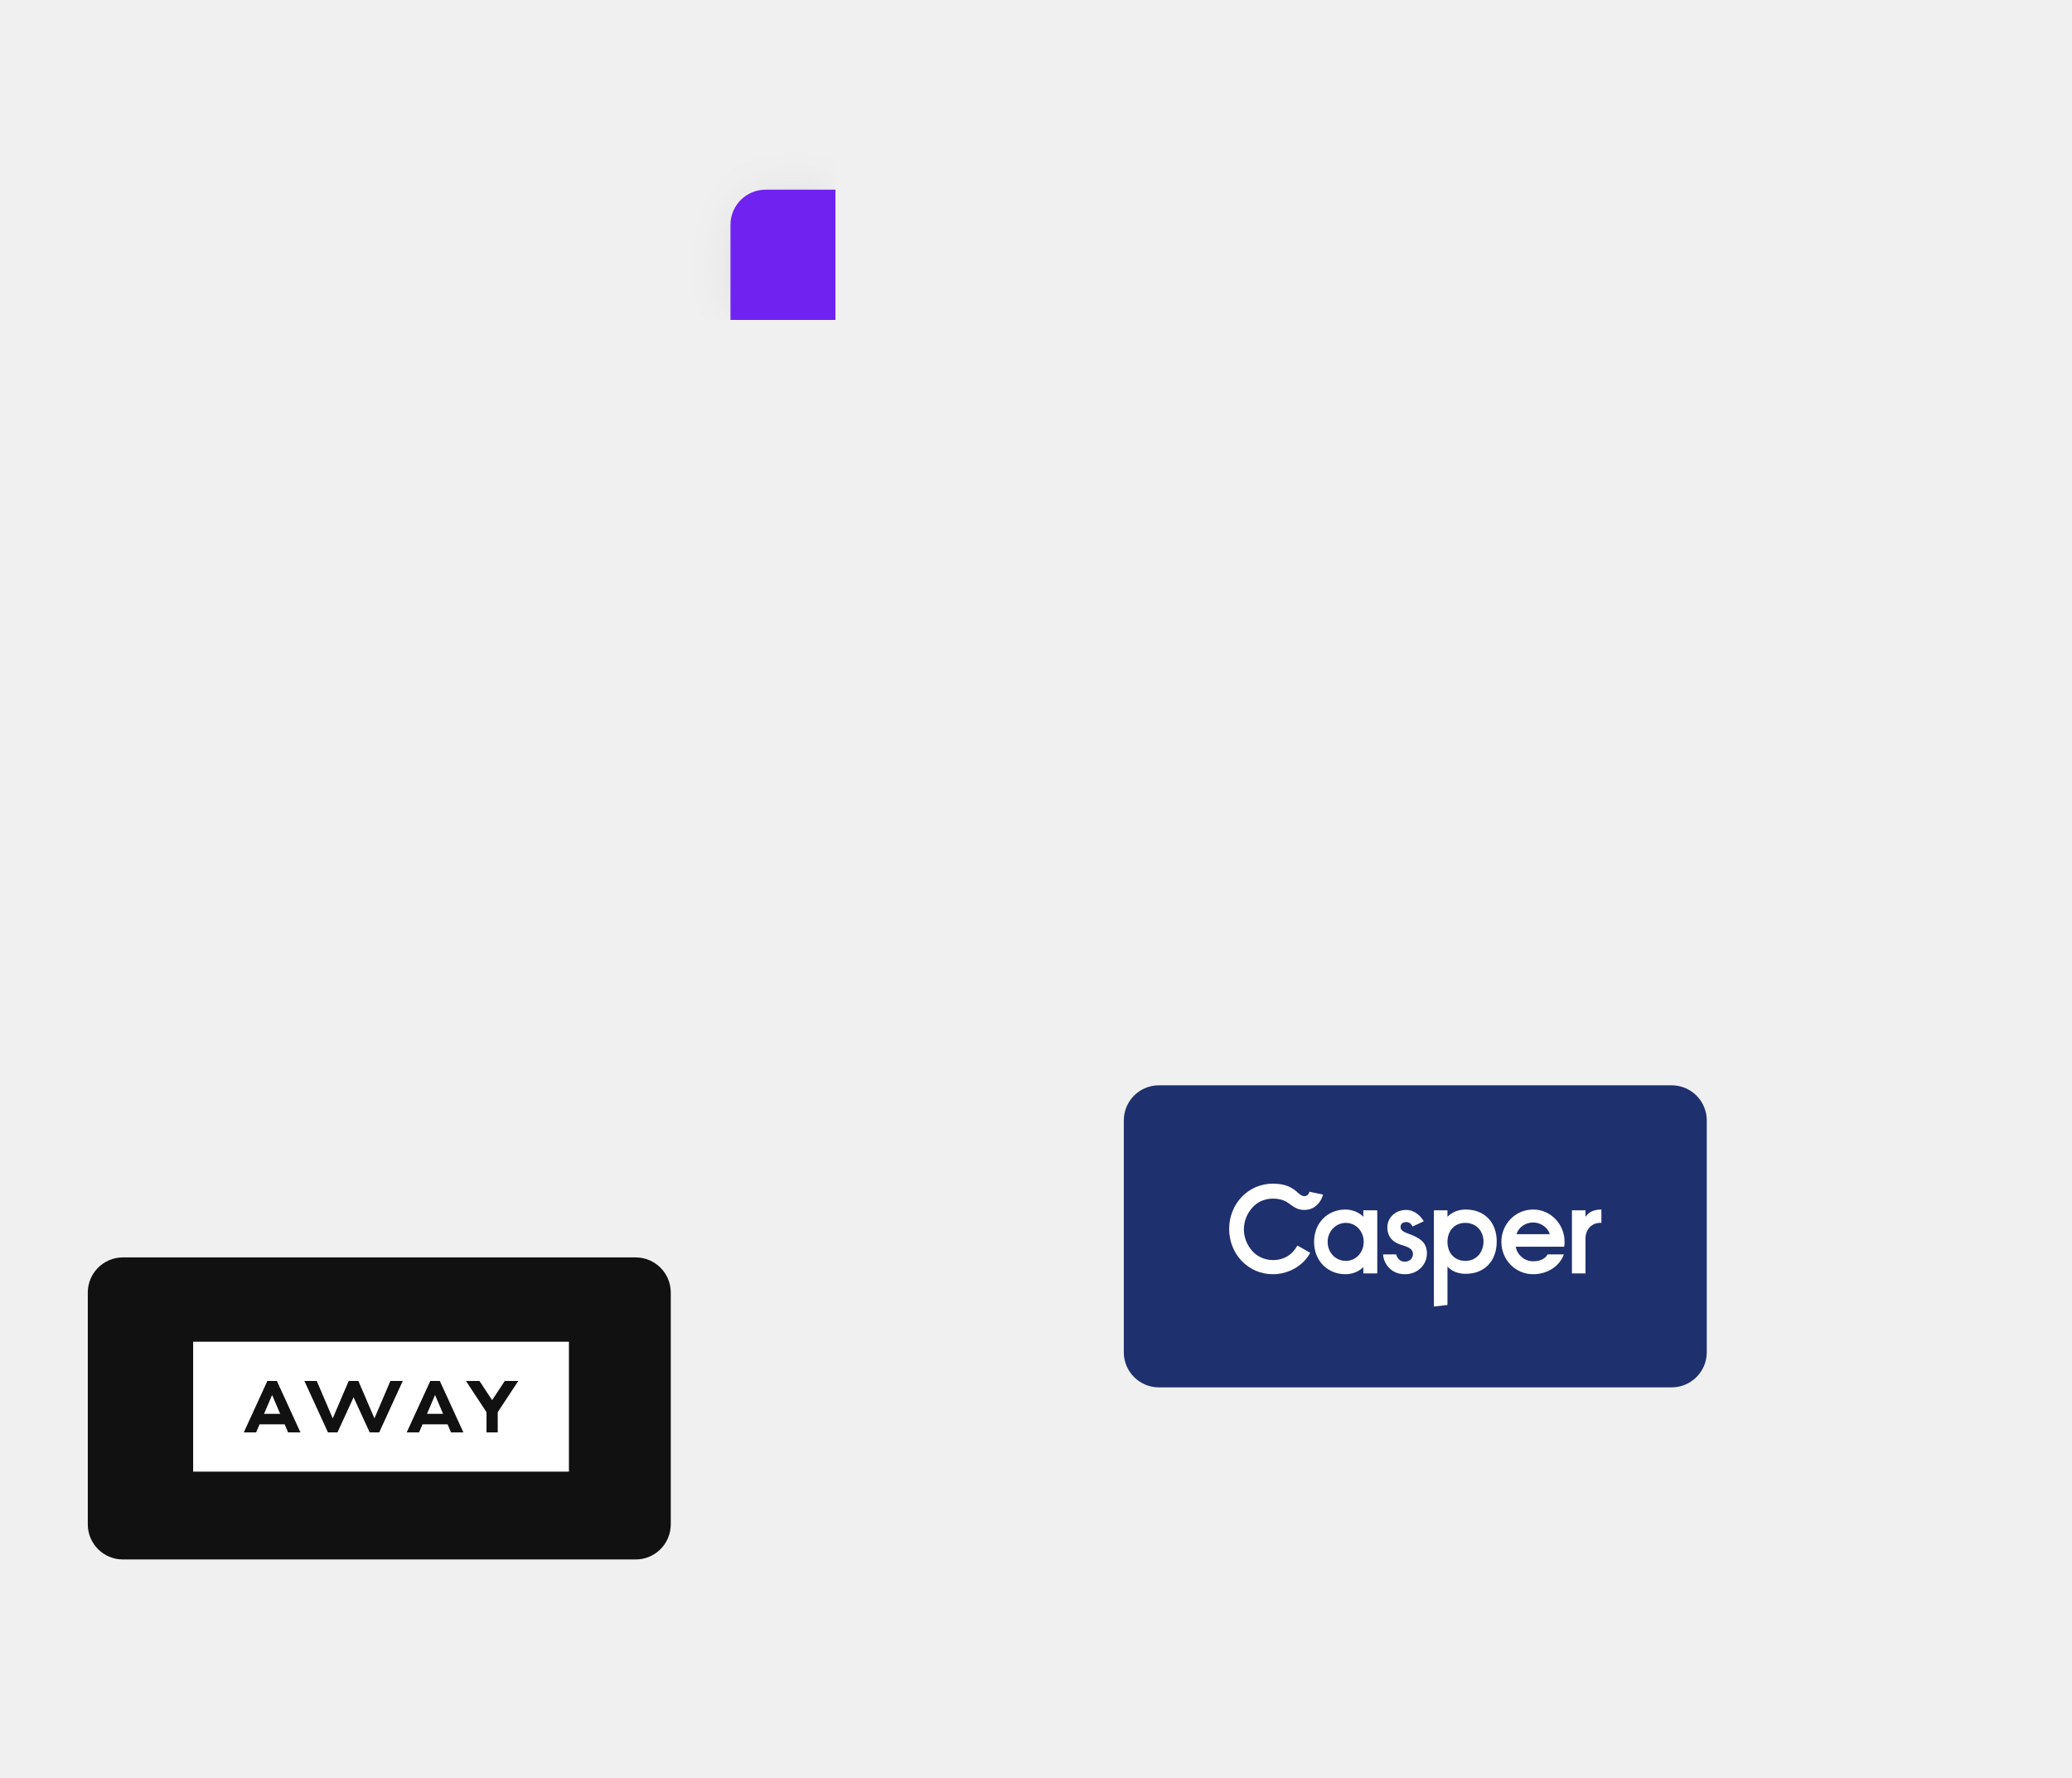
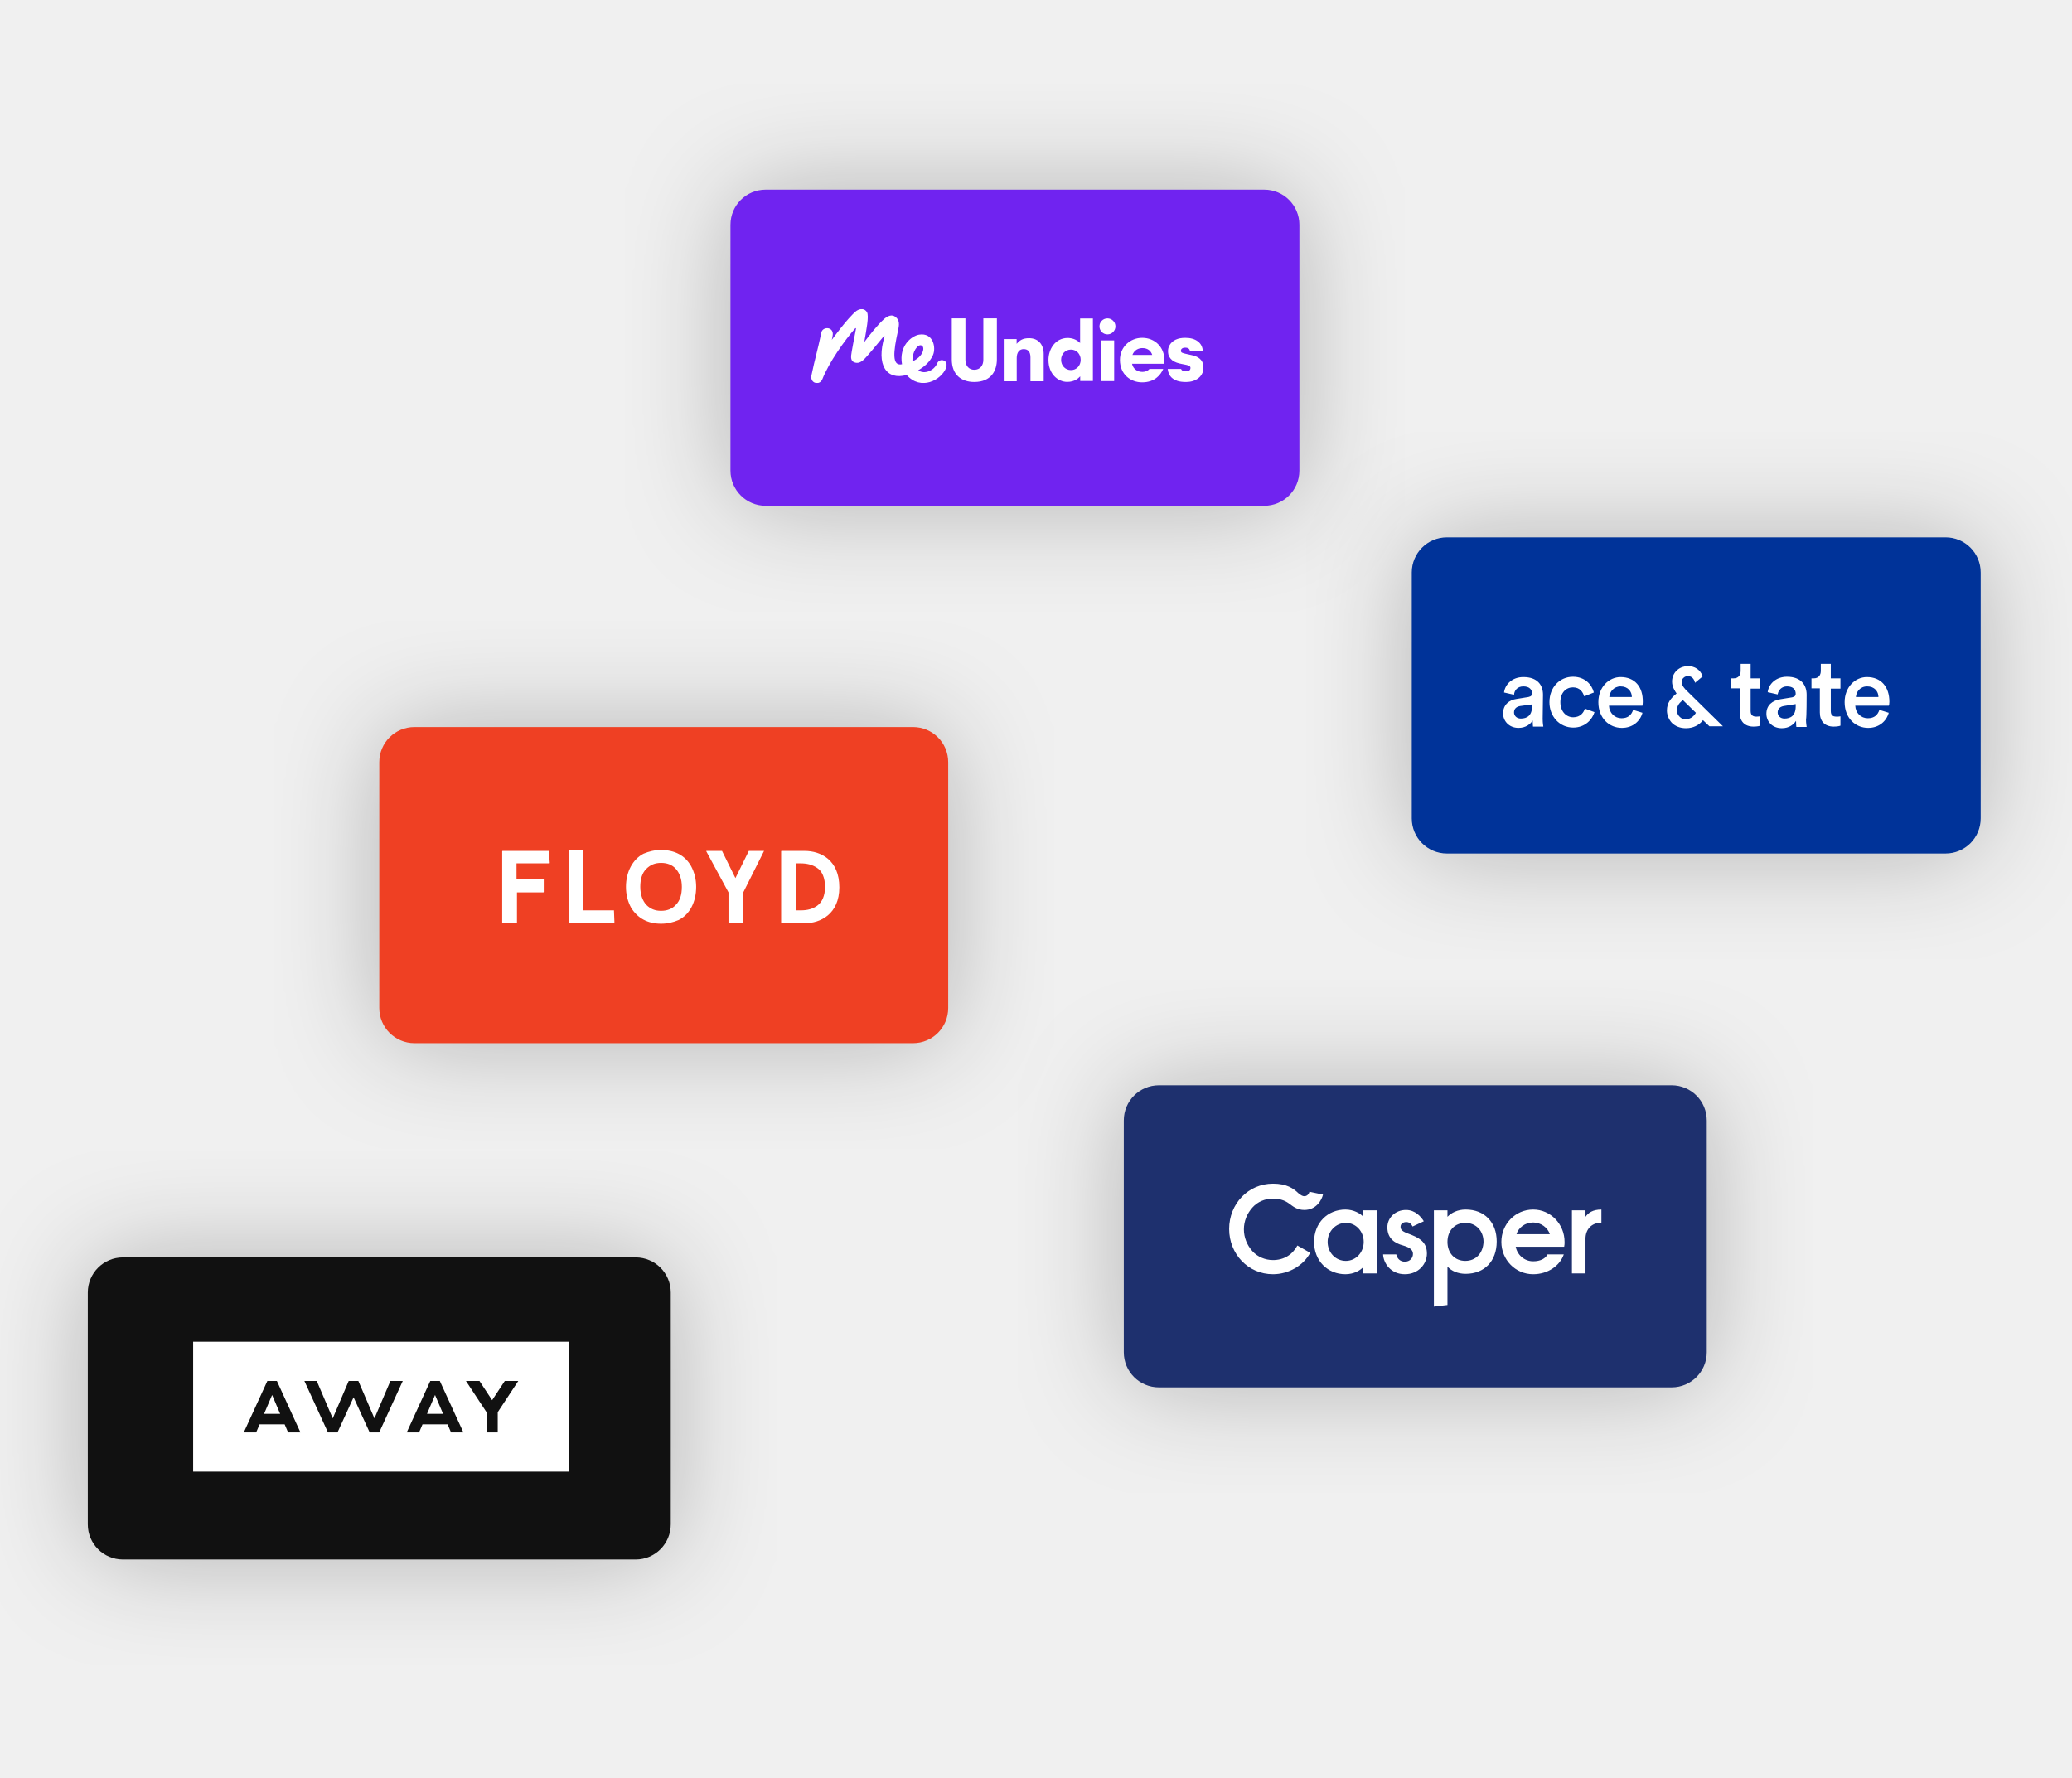
<svg xmlns="http://www.w3.org/2000/svg" width="590" height="506" viewBox="0 0 590 506" fill="none">
-   <defs>
-     <filter id="filter0_d" x="75.877" y=".878" width="162" height="90" filterUnits="userSpaceOnUse" color-interpolation-filters="sRGB">
-       <feFlood flood-opacity="0" result="BackgroundImageFix" />
-       <feColorMatrix in="SourceAlpha" values="0 0 0 0 0 0 0 0 0 0 0 0 0 0 0 0 0 0 127 0" />
-       <feOffset dx="3.708" dy="3.708" />
-       <feGaussianBlur stdDeviation="7.415" />
-       <feColorMatrix values="0 0 0 0 0 0 0 0 0 0 0 0 0 0 0 0 0 0 0.1 0" />
-       <feBlend in2="BackgroundImageFix" result="effect1_dropShadow" />
-       <feBlend in="SourceGraphic" in2="effect1_dropShadow" result="shape" />
-     </filter>
-     <filter id="filter1_d" x="4.27" y="10.607" width="166" height="86" filterUnits="userSpaceOnUse" color-interpolation-filters="sRGB">
-       <feFlood flood-opacity="0" result="BackgroundImageFix" />
-       <feColorMatrix in="SourceAlpha" values="0 0 0 0 0 0 0 0 0 0 0 0 0 0 0 0 0 0 127 0" />
-       <feOffset />
-       <feGaussianBlur stdDeviation="10.413" />
-       <feColorMatrix values="0 0 0 0 0 0 0 0 0 0 0 0 0 0 0 0 0 0 0.12 0" />
-       <feBlend in2="BackgroundImageFix" result="effect1_dropShadow" />
-       <feBlend in="SourceGraphic" in2="effect1_dropShadow" result="shape" />
-     </filter>
-   </defs>
-   <g class="floating-brand meundies" filter="url(#filter0_d)">
-     <rect x="208" y="54" width="162" height="90" rx="10" fill="#7023F0" />
-     <path fill-rule="evenodd" clip-rule="evenodd" d="M304.963 105.373C303.36 105.373 302.153 104.118 302.153 102.455C302.153 100.792 303.36 99.54 304.963 99.54C306.538 99.54 307.724 100.793 307.724 102.455C307.724 104.119 306.537 105.372 304.963 105.372V105.373ZM307.56 97.665C306.501 96.568 305.107 96.22 303.969 96.22C300.449 96.271 298.55 99.445 298.55 102.48C298.55 106.546 301.304 108.74 303.895 108.74C306.045 108.74 307.131 107.657 307.588 107.145V108.488H311.204V90.675H307.562V97.665H307.56Z" fill="white" />
-     <mask id="mask0" mask-type="alpha" maskUnits="userSpaceOnUse" x="231" y="88" width="39" height="22">
-       <path d="M231 88H269.574V109.065H231V88Z" fill="#242830" />
-     </mask>
-     <g mask="url(#mask0)">
-       <path fill-rule="evenodd" clip-rule="evenodd" d="M262.442 98.379C263.517 98.929 262.809 101.58 259.827 102.894C259.678 100.167 261.368 97.827 262.442 98.378V98.379ZM268.806 102.675C268.03 102.331 267.187 102.642 266.816 103.529C266.018 105.463 263.235 106.744 261.467 105.428C263.13 104.45 264.756 103.145 265.665 101.094C266.573 99.043 265.8 94.6 261.682 95.278C259.462 95.694 255.925 98.535 256.851 103.713C253.901 104.352 254.392 100.093 255.698 94.189C256.065 92.509 256.238 91.22 255.012 90.235C253.935 89.37 252.724 90.005 251.816 90.76C249.85 92.5 247.38 95.685 246.095 97.401C246.652 94.116 247.524 89.941 246.862 88.867C246.204 87.791 244.963 87.763 243.843 88.53C241.313 90.559 236.843 96.779 236.843 96.779C236.843 96.779 237.053 96.057 237.13 95.269C237.205 94.478 236.828 93.68 235.921 93.474C235.096 93.285 234.08 93.722 233.894 94.626C232.879 99.526 232.054 102.081 231.038 106.982C230.864 107.824 231.283 108.805 232.188 109.012C232.611 109.108 233.084 109.088 233.458 108.845C233.805 108.622 234.026 108.279 234.161 107.986C235.981 103.298 240.508 96.875 243.537 93.46C243.611 93.383 243.773 93.427 243.745 93.573C243.367 95.591 242.398 100.579 242.355 101.275C242.309 101.971 242.397 102.851 243.277 103.169C244.157 103.486 244.874 103.327 245.869 102.468C246.865 101.61 250.456 97.166 251.652 95.732C251.754 95.619 251.934 95.609 251.861 95.874C249.446 103.864 252.357 108.356 258.169 106.768C262.177 111.301 268.008 108.295 269.413 104.718C269.737 103.912 269.583 103.022 268.806 102.678" fill="white" />
+   <g clip-path="url(#clip0)">
+     <g filter="url(#filter0_b)" class="floating-brand meundies">
+       <rect x="208" y="54" width="162" height="90" rx="10" fill="#7023F0" />
+       <path fill-rule="evenodd" clip-rule="evenodd" d="M304.963 105.373C303.36 105.373 302.153 104.118 302.153 102.455C302.153 100.792 303.36 99.54 304.963 99.54C306.538 99.54 307.724 100.793 307.724 102.455C307.724 104.119 306.537 105.372 304.963 105.372V105.373ZM307.56 97.665C306.501 96.568 305.107 96.22 303.969 96.22C300.449 96.271 298.55 99.445 298.55 102.48C298.55 106.546 301.304 108.74 303.895 108.74C306.045 108.74 307.131 107.657 307.588 107.145V108.488H311.204V90.675H307.562V97.665H307.56Z" fill="white" />
+       <mask id="mask0" mask-type="alpha" maskUnits="userSpaceOnUse" x="231" y="88" width="39" height="22">
+         <path d="M231 88H269.574V109.065H231V88Z" fill="#242830" />
+       </mask>
+       <g mask="url(#mask0)">
+         <path fill-rule="evenodd" clip-rule="evenodd" d="M262.442 98.379C263.517 98.929 262.809 101.58 259.827 102.894C259.678 100.167 261.368 97.827 262.442 98.378V98.379ZM268.806 102.675C268.03 102.331 267.187 102.642 266.816 103.529C266.018 105.463 263.235 106.744 261.467 105.428C263.13 104.45 264.756 103.145 265.665 101.094C266.573 99.043 265.8 94.6 261.682 95.278C259.462 95.694 255.925 98.535 256.851 103.713C253.901 104.352 254.392 100.093 255.698 94.189C256.065 92.509 256.238 91.22 255.012 90.235C253.935 89.37 252.724 90.005 251.816 90.76C249.85 92.5 247.38 95.685 246.095 97.401C246.652 94.116 247.524 89.941 246.862 88.867C246.204 87.791 244.963 87.763 243.843 88.53C241.313 90.559 236.843 96.779 236.843 96.779C236.843 96.779 237.053 96.057 237.13 95.269C237.205 94.478 236.828 93.68 235.921 93.474C235.096 93.285 234.08 93.722 233.894 94.626C232.879 99.526 232.054 102.081 231.038 106.982C230.864 107.824 231.283 108.805 232.188 109.012C232.611 109.108 233.084 109.088 233.458 108.845C233.805 108.622 234.026 108.279 234.161 107.986C235.981 103.298 240.508 96.875 243.537 93.46C243.611 93.383 243.773 93.427 243.745 93.573C243.367 95.591 242.398 100.579 242.355 101.275C242.309 101.971 242.397 102.851 243.277 103.169C244.157 103.486 244.874 103.327 245.869 102.468C246.865 101.61 250.456 97.166 251.652 95.732C251.754 95.619 251.934 95.609 251.861 95.874C249.446 103.864 252.357 108.356 258.169 106.768C262.177 111.301 268.008 108.295 269.413 104.718C269.737 103.912 269.583 103.022 268.806 102.678" fill="white" />
+       </g>
+       <mask id="mask1" mask-type="alpha" maskUnits="userSpaceOnUse" x="231" y="88" width="112" height="22">
+         <path d="M231 109.065H342.672V88H231V109.065Z" fill="#242830" />
+       </mask>
+       <g mask="url(#mask1)">
+         <path fill-rule="evenodd" clip-rule="evenodd" d="M313.427 108.514H317.258V96.922H313.427V108.514ZM293.03 96.287C291.225 96.287 290.412 96.845 289.488 97.907V96.541H285.823V108.558H289.513V101.915C289.513 100.341 290.253 99.402 291.493 99.402C292.757 99.402 293.424 100.209 293.424 101.738V108.553H297.192V100.805C297.192 98.017 295.596 96.285 293.031 96.285L293.03 96.287ZM280.007 102.451C280.007 104.114 279.037 105.282 277.43 105.282C276.004 105.282 274.903 104.272 274.903 102.45V90.635H271.019V102.324C271.019 106.712 273.752 108.766 277.43 108.766C282.283 108.766 283.864 105.487 283.864 102.324V90.635H280.007V102.451ZM315.346 90.644C314.09 90.644 313.071 91.664 313.071 92.923C313.071 94.181 314.09 95.201 315.346 95.201C316.602 95.201 317.623 94.18 317.623 92.923C317.623 91.664 316.602 90.644 315.346 90.644V90.644ZM322.456 101.048C323.012 99.608 324.225 99.111 325.312 99.111C326.863 99.111 327.746 99.949 328.089 101.048H322.456V101.048ZM325.236 96.182C321.822 96.182 318.904 98.769 318.904 102.488C318.904 106.607 321.943 108.868 325.212 108.868C328.823 108.868 330.492 106.754 331.233 105.049H327.316C326.943 105.48 326.312 105.887 325.262 105.887C323.87 105.887 322.629 105.03 322.353 103.574H331.569V102.549C331.569 98.834 328.845 96.182 325.237 96.182H325.236ZM336.253 99.903C336.253 99.46 336.575 98.986 337.496 98.986C338.594 98.986 338.78 99.61 338.823 99.919H342.508C342.42 98.79 341.965 97.891 341.149 97.249C340.252 96.541 339.022 96.183 337.496 96.183C335.461 96.183 333.774 96.836 332.924 98.479C332.704 98.946 332.592 99.459 332.597 99.978C332.597 100.635 332.717 101.178 332.953 101.589C333.428 102.381 334.035 102.886 335.085 103.26C337.064 103.932 338.99 103.749 338.99 104.745C338.99 105.489 338.386 105.737 337.647 105.737C337.227 105.737 336.53 105.639 336.311 105.05H332.501C332.777 107.365 334.15 108.047 335.273 108.454C335.922 108.662 336.722 108.768 337.646 108.768C338.487 108.768 339.227 108.656 339.849 108.432C341.123 107.969 342.673 106.908 342.673 104.695C342.673 104.05 342.566 103.507 342.36 103.082C342.051 102.399 341.37 101.804 340.531 101.471C339.529 101.049 337.473 100.819 336.588 100.423C336.491 100.377 336.408 100.304 336.349 100.213C336.29 100.121 336.257 100.014 336.253 99.904V99.903Z" fill="white" />
+       </g>
    </g>
-     <mask id="mask1" mask-type="alpha" maskUnits="userSpaceOnUse" x="231" y="88" width="112" height="22">
-       <path d="M231 109.065H342.672V88H231V109.065Z" fill="#242830" />
-     </mask>
-     <g mask="url(#mask1)">
-       <path fill-rule="evenodd" clip-rule="evenodd" d="M313.427 108.514H317.258V96.922H313.427V108.514ZM293.03 96.287C291.225 96.287 290.412 96.845 289.488 97.907V96.541H285.823V108.558H289.513V101.915C289.513 100.341 290.253 99.402 291.493 99.402C292.757 99.402 293.424 100.209 293.424 101.738V108.553H297.192V100.805C297.192 98.017 295.596 96.285 293.031 96.285L293.03 96.287ZM280.007 102.451C280.007 104.114 279.037 105.282 277.43 105.282C276.004 105.282 274.903 104.272 274.903 102.45V90.635H271.019V102.324C271.019 106.712 273.752 108.766 277.43 108.766C282.283 108.766 283.864 105.487 283.864 102.324V90.635H280.007V102.451ZM315.346 90.644C314.09 90.644 313.071 91.664 313.071 92.923C313.071 94.181 314.09 95.201 315.346 95.201C316.602 95.201 317.623 94.18 317.623 92.923C317.623 91.664 316.602 90.644 315.346 90.644ZM322.456 101.048C323.012 99.608 324.225 99.111 325.312 99.111C326.863 99.111 327.746 99.949 328.089 101.048H322.456ZM325.236 96.182C321.822 96.182 318.904 98.769 318.904 102.488C318.904 106.607 321.943 108.868 325.212 108.868C328.823 108.868 330.492 106.754 331.233 105.049H327.316C326.943 105.48 326.312 105.887 325.262 105.887C323.87 105.887 322.629 105.03 322.353 103.574H331.569V102.549C331.569 98.834 328.845 96.182 325.237 96.182H325.236ZM336.253 99.903C336.253 99.46 336.575 98.986 337.496 98.986C338.594 98.986 338.78 99.61 338.823 99.919H342.508C342.42 98.79 341.965 97.891 341.149 97.249C340.252 96.541 339.022 96.183 337.496 96.183C335.461 96.183 333.774 96.836 332.924 98.479C332.704 98.946 332.592 99.459 332.597 99.978C332.597 100.635 332.717 101.178 332.953 101.589C333.428 102.381 334.035 102.886 335.085 103.26C337.064 103.932 338.99 103.749 338.99 104.745C338.99 105.489 338.386 105.737 337.647 105.737C337.227 105.737 336.53 105.639 336.311 105.05H332.501C332.777 107.365 334.15 108.047 335.273 108.454C335.922 108.662 336.722 108.768 337.646 108.768C338.487 108.768 339.227 108.656 339.849 108.432C341.123 107.969 342.673 106.908 342.673 104.695C342.673 104.05 342.566 103.507 342.36 103.082C342.051 102.399 341.37 101.804 340.531 101.471C339.529 101.049 337.473 100.819 336.588 100.423C336.491 100.377 336.408 100.304 336.349 100.213C336.29 100.121 336.257 100.014 336.253 99.904V99.903Z" fill="white" />
+     <g filter="url(#filter1_b)" class="floating-brand aceandtate">
+       <rect x="402" y="153" width="162" height="90" rx="10" fill="#003399" />
+       <path d="M436.25 201.1C436.25 203.758 434.783 204.583 433.042 204.583C431.85 204.583 431.117 203.758 431.117 202.842C431.117 201.742 431.85 201.192 432.858 201.008L436.25 200.55V201.1ZM439.367 197.8C439.367 195.05 437.808 192.758 433.775 192.758C430.567 192.758 428.55 194.867 428.275 197.158L431.117 197.8C431.208 196.517 432.125 195.417 433.775 195.417C435.517 195.417 436.25 196.333 436.25 197.433C436.25 197.892 436.067 198.258 435.242 198.442L431.85 198.992C429.742 199.267 428 200.642 428 203.117C428 205.225 429.65 207.242 432.4 207.242C434.508 207.242 435.792 206.142 436.433 205.133C436.433 206.233 436.525 206.783 436.525 206.875H439.458C439.458 206.692 439.275 205.958 439.275 204.675L439.367 197.8ZM479.517 195.783C479.058 195.233 478.875 194.683 478.875 194.225C478.875 193.675 479.058 193.217 479.425 192.942C479.7 192.667 480.158 192.483 480.617 192.483C481.9 192.483 482.45 193.492 482.633 194.317V194.408L484.833 192.575V192.483C484.1 190.65 482.633 189.642 480.617 189.642C478.508 189.642 476.308 191.108 476.125 193.767V194.133C476.125 195.508 476.95 196.792 477.408 197.433C475.758 198.808 474.658 200.092 474.658 202.292C474.658 203.575 475.208 204.858 476.033 205.775C477.042 206.783 478.417 207.333 480.067 207.333C482.083 207.333 483.825 206.508 484.925 205.042L486.758 206.783H490.608L479.975 196.333C479.792 196.15 479.7 195.967 479.517 195.783ZM479.242 199.358L482.908 202.933C482.45 203.758 481.533 204.767 479.975 204.767C479.608 204.767 479.242 204.675 478.967 204.583C478.142 204.125 477.5 203.3 477.5 202.292C477.5 201.192 477.958 200.275 479.058 199.45L479.242 199.358ZM461.458 192.758C458.158 192.758 455.133 195.6 455.133 199.908C455.133 204.492 458.25 207.242 461.825 207.242C464.942 207.242 467.05 205.317 467.692 202.933L465.033 202.108C464.575 203.483 463.658 204.492 461.733 204.492C459.808 204.492 458.25 203.025 458.158 200.917H467.692C467.692 200.825 467.783 200.458 467.783 199.908C467.875 195.508 465.492 192.758 461.458 192.758ZM458.25 198.442C458.342 196.975 459.533 195.417 461.458 195.417C463.567 195.417 464.667 196.883 464.667 198.442H458.25ZM447.983 204.217C446.058 204.217 444.317 202.658 444.317 199.908C444.317 197.158 445.967 195.692 447.892 195.692C449.908 195.692 450.733 197.067 451.1 198.258L453.85 197.158C453.3 194.958 451.375 192.667 447.892 192.667C444.133 192.667 441.2 195.692 441.2 199.908C441.2 204.033 444.133 207.15 447.983 207.15C451.375 207.15 453.392 204.858 454.033 202.75L451.283 201.742C451.008 202.75 450.092 204.217 447.983 204.217ZM538 199.817C538 195.508 535.617 192.758 531.583 192.758C528.283 192.758 525.258 195.6 525.258 199.908C525.258 204.492 528.375 207.242 531.95 207.242C535.067 207.242 537.175 205.317 537.817 202.933L535.158 202.108C534.7 203.483 533.783 204.492 531.858 204.492C529.933 204.492 528.375 203.025 528.283 200.917H537.817C537.908 200.825 538 200.367 538 199.817ZM528.467 198.442C528.558 196.975 529.658 195.417 531.675 195.417C533.783 195.417 534.883 196.883 534.883 198.442H528.467ZM521.317 202.383V196.058H524.067V193.125H521.317V189H518.475V191.017C518.475 192.208 517.833 193.125 516.458 193.125H515.817V195.967H518.2V202.842C518.2 205.408 519.667 206.875 522.142 206.875C523.242 206.875 523.883 206.692 524.067 206.6V203.942C523.7 204.033 523.333 204.033 522.967 204.033C521.775 204.033 521.317 203.575 521.317 202.383ZM514.442 197.8C514.442 195.05 512.883 192.667 508.85 192.667C505.642 192.667 503.625 194.775 503.35 197.067L506.192 197.708C506.375 196.517 507.292 195.417 508.85 195.417C510.592 195.417 511.325 196.333 511.325 197.525C511.325 197.983 511.142 198.35 510.317 198.533L506.925 199.083C504.725 199.45 502.983 200.733 502.983 203.208C502.983 205.408 504.633 207.333 507.383 207.333C509.492 207.333 510.775 206.233 511.417 205.225C511.417 206.325 511.508 206.875 511.508 206.967H514.442C514.442 206.783 514.258 206.05 514.258 204.767C514.442 204.583 514.442 197.8 514.442 197.8ZM511.325 201.1C511.325 203.758 509.858 204.583 508.117 204.583C506.925 204.583 506.192 203.758 506.192 202.842C506.192 201.742 506.925 201.192 507.933 201.008L511.325 200.458V201.1ZM498.492 202.383V196.058H501.242V193.125H498.492V189H495.65V191.017C495.65 192.208 495.008 193.125 493.633 193.125H492.992V195.967H495.375V202.842C495.375 205.408 496.842 206.875 499.317 206.875C500.417 206.875 501.058 206.692 501.242 206.6V203.942C501.15 203.942 500.6 204.033 500.142 204.033C499.042 204.033 498.492 203.575 498.492 202.383Z" fill="white" />
+     </g>
+     <g filter="url(#filter2_b)" class="floating-brand floyd">
+       <rect x="108" y="207" width="162" height="90" rx="10" fill="#EF4023" />
+       <path d="M156.282 242.263H143.132C143.132 242.263 143 242.263 143 242.394V262.738C143 262.738 143 262.869 143.132 262.869H147.077C147.077 262.869 147.208 262.869 147.208 262.738V254.075H154.704C154.704 254.075 154.836 254.075 154.836 253.944V250.4C154.836 250.4 154.836 250.269 154.704 250.269H147.077V245.806H156.414C156.414 245.806 156.545 245.806 156.545 245.675L156.282 242.263C156.414 242.263 156.414 242.263 156.282 242.263ZM174.825 259.194H166.014V242.263C166.014 242.263 166.014 242.131 165.882 242.131H162.068C162.068 242.131 161.937 242.131 161.937 242.263V262.606C161.937 262.606 161.937 262.738 162.068 262.738H174.825C174.825 262.738 174.956 262.737 174.956 262.606L174.825 259.194C174.956 259.194 174.825 259.194 174.825 259.194V259.194ZM188.238 242C186.397 242 184.819 242.394 183.241 243.05C180.216 244.625 178.244 248.169 178.244 252.5C178.244 254.731 178.77 256.7 179.69 258.406C181.532 261.425 184.425 263 188.238 263C190.079 263 191.658 262.606 193.236 261.95C196.392 260.375 198.233 256.831 198.233 252.5C198.233 250.269 197.707 248.3 196.786 246.594C195.077 243.575 192.184 242 188.238 242ZM188.238 259.325C186.529 259.325 185.214 258.8 184.03 257.619C182.978 256.437 182.321 254.731 182.321 252.5C182.321 250.269 182.847 248.562 184.03 247.381C185.214 246.2 186.529 245.675 188.238 245.675C189.948 245.675 191.395 246.2 192.447 247.381C193.499 248.562 194.156 250.269 194.156 252.5C194.156 254.731 193.63 256.437 192.447 257.619C191.395 258.8 189.948 259.325 188.238 259.325ZM217.564 242.263H213.356H213.225L209.411 250.006L205.597 242.263H201.258H201.126V242.394L207.438 254.075V262.738C207.438 262.738 207.438 262.869 207.57 262.869H211.515C211.515 262.869 211.647 262.869 211.647 262.738V254.075L217.564 242.263V242.263ZM229.137 242.263H222.562C222.562 242.263 222.43 242.263 222.43 242.394V262.738C222.43 262.738 222.43 262.869 222.562 262.869H229.137C233.608 262.869 239 260.244 239 252.631C239 244.888 233.74 242.263 229.137 242.263V242.263ZM226.638 245.806H227.953C229.795 245.806 231.373 246.2 232.688 247.119C234.134 248.038 234.923 250.006 234.923 252.5C234.923 254.994 234.134 256.831 232.688 257.881C231.373 258.8 229.926 259.194 227.953 259.194H226.638V245.806V245.806Z" fill="white" />
+     </g>
+     <g filter="url(#filter3_b)" class="floating-brand away">
+       <rect x="25" y="358" width="166" height="86" rx="10" fill="#111111" />
+       <path fill-rule="evenodd" clip-rule="evenodd" d="M162 419H55V382H162V419ZM82.037 407.827H85.556L78.842 393.173H76.132L69.416 407.827H72.935L73.917 405.526H81.055L82.037 407.827V407.827ZM75.193 402.537L77.485 397.169L79.777 402.537H75.193V402.537ZM140.131 398.65L143.738 393.174H147.583L141.728 402.061V407.827H138.533V402.061L132.677 393.174H136.524L140.131 398.65V398.65ZM128.432 407.827H131.951L125.236 393.173H122.526L115.81 407.827H119.33L120.312 405.526H127.449L128.432 407.827ZM121.588 402.537L123.88 397.169L126.171 402.537H121.588ZM106.621 403.83L111.172 393.172H114.691L107.975 407.826H105.266L100.683 397.824L96.099 407.826H93.39L86.674 393.172H90.195L94.745 403.83L99.295 393.172H102.04L106.621 403.83Z" fill="white" />
+     </g>
+     <g filter="url(#filter4_b)" class="floating-brand casper">
+       <rect x="320" y="309" width="166" height="86" rx="10" fill="#1E306E" />
+       <path d="M383.124 344.368C378.045 344.368 374.181 348.168 374.181 353.579C374.181 358.99 378.045 362.789 383.124 362.789C385.553 362.789 387.431 361.638 388.203 360.717V362.559H392.178V344.599H388.203V346.441C387.431 345.52 385.443 344.368 383.124 344.368V344.368ZM383.235 358.99C380.253 358.99 378.045 356.572 378.045 353.579C378.045 350.586 380.364 348.168 383.235 348.168C386.106 348.168 388.314 350.586 388.314 353.579C388.314 356.572 386.106 358.99 383.235 358.99ZM417.353 344.368C415.035 344.368 413.268 345.289 412.164 346.441V344.599H408.299V372L412.164 371.539V360.602C413.268 361.868 415.145 362.674 417.353 362.674C422.653 362.674 426.187 359.105 426.187 353.464C426.187 347.937 422.653 344.368 417.353 344.368ZM417.243 358.99C414.151 358.99 412.164 356.687 412.164 353.579C412.164 350.47 414.151 348.168 417.243 348.168C420.335 348.168 422.433 350.47 422.433 353.579C422.322 356.687 420.335 358.99 417.243 358.99V358.99ZM455.999 344.368C453.57 344.368 452.245 345.289 451.472 346.441V344.599H447.608V362.559H451.472V352.658C451.472 350.01 453.239 348.168 455.668 348.168H455.999V344.368ZM436.566 344.368C431.487 344.368 427.512 348.513 427.512 353.579C427.512 358.645 431.487 362.789 436.566 362.789C440.762 362.789 444.185 360.372 445.289 357.148H440.651C440.099 358.299 438.664 359.105 436.566 359.105C434.026 359.105 432.039 357.263 431.597 354.961H445.399C445.51 354.5 445.51 354.039 445.51 353.579C445.51 348.513 441.535 344.368 436.566 344.368ZM431.818 351.391C432.37 349.549 434.247 348.053 436.566 348.053C438.774 348.053 440.762 349.549 441.314 351.391H431.818ZM400.46 347.937C399.687 347.937 398.803 348.283 398.803 349.319C398.803 350.47 399.908 350.816 402.006 351.622C404.876 352.773 406.312 354.155 406.312 356.918C406.312 359.796 403.993 362.789 400.018 362.789C396.043 362.789 393.945 359.681 393.835 357.148H397.589C397.81 358.299 398.693 359.22 400.018 359.22C401.453 359.22 402.337 358.184 402.337 357.033C402.337 356.227 402.006 355.306 399.576 354.615C396.926 353.924 395.049 352.428 395.049 349.434C395.049 346.671 397.368 344.484 400.349 344.484C402.999 344.484 404.656 346.441 405.428 347.707L402.226 349.204C401.785 348.283 401.122 347.937 400.46 347.937" fill="white" />
+       <path d="M362.477 337C355.41 337 350 342.757 350 349.895C350 357.033 355.41 362.789 362.477 362.789C367.004 362.789 371.2 360.257 373.077 356.688L369.433 354.615C367.998 357.263 365.569 358.76 362.477 358.76C360.269 358.76 358.06 357.839 356.625 356.227C355.079 354.5 354.196 352.313 354.196 350.01C354.196 347.707 355.079 345.52 356.625 343.793C358.06 342.181 360.158 341.26 362.477 341.26C364.906 341.26 366.342 342.066 367.335 342.872C368.44 343.678 369.544 344.484 371.421 344.484C374.844 344.484 376.39 341.605 376.721 340.109L372.856 339.303C372.856 339.418 372.525 340.569 371.421 340.569C370.869 340.569 370.537 340.339 369.765 339.763C368.329 338.382 366.452 337 362.477 337" fill="white" />
    </g>
  </g>
-   <g class="floating-brand aceandtate" filter="url(#filter0_d)">
-     <rect x="402" y="153" width="162" height="90" rx="10" fill="#003399" />
-     <path d="M436.25 201.1C436.25 203.758 434.783 204.583 433.042 204.583C431.85 204.583 431.117 203.758 431.117 202.842C431.117 201.742 431.85 201.192 432.858 201.008L436.25 200.55V201.1ZM439.367 197.8C439.367 195.05 437.808 192.758 433.775 192.758C430.567 192.758 428.55 194.867 428.275 197.158L431.117 197.8C431.208 196.517 432.125 195.417 433.775 195.417C435.517 195.417 436.25 196.333 436.25 197.433C436.25 197.892 436.067 198.258 435.242 198.442L431.85 198.992C429.742 199.267 428 200.642 428 203.117C428 205.225 429.65 207.242 432.4 207.242C434.508 207.242 435.792 206.142 436.433 205.133C436.433 206.233 436.525 206.783 436.525 206.875H439.458C439.458 206.692 439.275 205.958 439.275 204.675L439.367 197.8ZM479.517 195.783C479.058 195.233 478.875 194.683 478.875 194.225C478.875 193.675 479.058 193.217 479.425 192.942C479.7 192.667 480.158 192.483 480.617 192.483C481.9 192.483 482.45 193.492 482.633 194.317V194.408L484.833 192.575V192.483C484.1 190.65 482.633 189.642 480.617 189.642C478.508 189.642 476.308 191.108 476.125 193.767V194.133C476.125 195.508 476.95 196.792 477.408 197.433C475.758 198.808 474.658 200.092 474.658 202.292C474.658 203.575 475.208 204.858 476.033 205.775C477.042 206.783 478.417 207.333 480.067 207.333C482.083 207.333 483.825 206.508 484.925 205.042L486.758 206.783H490.608L479.975 196.333C479.792 196.15 479.7 195.967 479.517 195.783ZM479.242 199.358L482.908 202.933C482.45 203.758 481.533 204.767 479.975 204.767C479.608 204.767 479.242 204.675 478.967 204.583C478.142 204.125 477.5 203.3 477.5 202.292C477.5 201.192 477.958 200.275 479.058 199.45L479.242 199.358ZM461.458 192.758C458.158 192.758 455.133 195.6 455.133 199.908C455.133 204.492 458.25 207.242 461.825 207.242C464.942 207.242 467.05 205.317 467.692 202.933L465.033 202.108C464.575 203.483 463.658 204.492 461.733 204.492C459.808 204.492 458.25 203.025 458.158 200.917H467.692C467.692 200.825 467.783 200.458 467.783 199.908C467.875 195.508 465.492 192.758 461.458 192.758ZM458.25 198.442C458.342 196.975 459.533 195.417 461.458 195.417C463.567 195.417 464.667 196.883 464.667 198.442H458.25ZM447.983 204.217C446.058 204.217 444.317 202.658 444.317 199.908C444.317 197.158 445.967 195.692 447.892 195.692C449.908 195.692 450.733 197.067 451.1 198.258L453.85 197.158C453.3 194.958 451.375 192.667 447.892 192.667C444.133 192.667 441.2 195.692 441.2 199.908C441.2 204.033 444.133 207.15 447.983 207.15C451.375 207.15 453.392 204.858 454.033 202.75L451.283 201.742C451.008 202.75 450.092 204.217 447.983 204.217ZM538 199.817C538 195.508 535.617 192.758 531.583 192.758C528.283 192.758 525.258 195.6 525.258 199.908C525.258 204.492 528.375 207.242 531.95 207.242C535.067 207.242 537.175 205.317 537.817 202.933L535.158 202.108C534.7 203.483 533.783 204.492 531.858 204.492C529.933 204.492 528.375 203.025 528.283 200.917H537.817C537.908 200.825 538 200.367 538 199.817ZM528.467 198.442C528.558 196.975 529.658 195.417 531.675 195.417C533.783 195.417 534.883 196.883 534.883 198.442H528.467ZM521.317 202.383V196.058H524.067V193.125H521.317V189H518.475V191.017C518.475 192.208 517.833 193.125 516.458 193.125H515.817V195.967H518.2V202.842C518.2 205.408 519.667 206.875 522.142 206.875C523.242 206.875 523.883 206.692 524.067 206.6V203.942C523.7 204.033 523.333 204.033 522.967 204.033C521.775 204.033 521.317 203.575 521.317 202.383ZM514.442 197.8C514.442 195.05 512.883 192.667 508.85 192.667C505.642 192.667 503.625 194.775 503.35 197.067L506.192 197.708C506.375 196.517 507.292 195.417 508.85 195.417C510.592 195.417 511.325 196.333 511.325 197.525C511.325 197.983 511.142 198.35 510.317 198.533L506.925 199.083C504.725 199.45 502.983 200.733 502.983 203.208C502.983 205.408 504.633 207.333 507.383 207.333C509.492 207.333 510.775 206.233 511.417 205.225C511.417 206.325 511.508 206.875 511.508 206.967H514.442C514.442 206.783 514.258 206.05 514.258 204.767C514.442 204.583 514.442 197.8 514.442 197.8ZM511.325 201.1C511.325 203.758 509.858 204.583 508.117 204.583C506.925 204.583 506.192 203.758 506.192 202.842C506.192 201.742 506.925 201.192 507.933 201.008L511.325 200.458V201.1ZM498.492 202.383V196.058H501.242V193.125H498.492V189H495.65V191.017C495.65 192.208 495.008 193.125 493.633 193.125H492.992V195.967H495.375V202.842C495.375 205.408 496.842 206.875 499.317 206.875C500.417 206.875 501.058 206.692 501.242 206.6V203.942C501.15 203.942 500.6 204.033 500.142 204.033C499.042 204.033 498.492 203.575 498.492 202.383Z" fill="white" />
-   </g>
-   <g class="floating-brand floyd" filter="url(#filter0_d)">
-     <rect x="108" y="207" width="162" height="90" rx="10" fill="#EF4023" />
-     <path d="M156.282 242.263H143.132C143.132 242.263 143 242.263 143 242.394V262.738C143 262.738 143 262.869 143.132 262.869H147.077C147.077 262.869 147.208 262.869 147.208 262.738V254.075H154.704C154.704 254.075 154.836 254.075 154.836 253.944V250.4C154.836 250.4 154.836 250.269 154.704 250.269H147.077V245.806H156.414C156.414 245.806 156.545 245.806 156.545 245.675L156.282 242.263C156.414 242.263 156.414 242.263 156.282 242.263ZM174.825 259.194H166.014V242.263C166.014 242.263 166.014 242.131 165.882 242.131H162.068C162.068 242.131 161.937 242.131 161.937 242.263V262.606C161.937 262.606 161.937 262.738 162.068 262.738H174.825C174.825 262.738 174.956 262.737 174.956 262.606L174.825 259.194C174.825 259.194 174.956 259.194 174.825 259.194ZM188.238 242C186.397 242 184.819 242.394 183.241 243.05C180.216 244.625 178.244 248.169 178.244 252.5C178.244 254.731 178.77 256.7 179.69 258.406C181.532 261.425 184.425 263 188.238 263C190.079 263 191.658 262.606 193.236 261.95C196.392 260.375 198.233 256.831 198.233 252.5C198.233 250.269 197.707 248.3 196.786 246.594C195.077 243.575 192.184 242 188.238 242ZM188.238 259.325C186.529 259.325 185.214 258.8 184.03 257.619C182.978 256.438 182.321 254.731 182.321 252.5C182.321 250.269 182.847 248.562 184.03 247.381C185.214 246.2 186.529 245.675 188.238 245.675C189.948 245.675 191.395 246.2 192.447 247.381C193.499 248.562 194.156 250.269 194.156 252.5C194.156 254.731 193.63 256.438 192.447 257.619C191.395 258.8 189.948 259.325 188.238 259.325ZM217.564 242.263H213.356H213.225L209.411 250.006L205.597 242.263H201.258H201.126V242.394L207.438 254.075V262.738C207.438 262.738 207.438 262.869 207.57 262.869H211.515C211.515 262.869 211.647 262.869 211.647 262.738V254.075L217.564 242.263ZM229.137 242.263H222.562C222.562 242.263 222.43 242.263 222.43 242.394V262.738C222.43 262.738 222.43 262.869 222.562 262.869H229.137C233.608 262.869 239 260.244 239 252.631C239 244.888 233.74 242.263 229.137 242.263ZM226.638 245.806H227.953C229.795 245.806 231.373 246.2 232.688 247.119C234.134 248.037 234.923 250.006 234.923 252.5C234.923 254.994 234.134 256.831 232.688 257.881C231.373 258.8 229.926 259.194 227.953 259.194H226.638V245.806Z" fill="white" />
-   </g>
-   <g class="floating-brand away">
-     <rect x="25" y="358" width="166" height="86" rx="10" fill="#111111" />
-     <path fill-rule="evenodd" clip-rule="evenodd" d="M162 419H55V382H162V419ZM82.037 407.827H85.556L78.842 393.173H76.132L69.416 407.827H72.935L73.917 405.526H81.055L82.037 407.827ZM75.193 402.537L77.485 397.169L79.777 402.537H75.193ZM140.131 398.65L143.738 393.174H147.583L141.728 402.061V407.827H138.533V402.061L132.677 393.174H136.524L140.131 398.65ZM128.432 407.827H131.951L125.236 393.173H122.526L115.81 407.827H119.33L120.312 405.526H127.449L128.432 407.827ZM121.588 402.537L123.88 397.169L126.171 402.537H121.588ZM106.621 403.83L111.172 393.172H114.691L107.975 407.826H105.266L100.683 397.824L96.099 407.826H93.39L86.674 393.172H90.195L94.745 403.83L99.295 393.172H102.04L106.621 403.83Z" fill="white" />
-   </g>
-   <g class="floating-brand casper">
-     <rect x="320" y="309" width="166" height="86" rx="10" fill="#1E306E" />
-     <path d="M383.124 344.368C378.045 344.368 374.181 348.168 374.181 353.579C374.181 358.99 378.045 362.789 383.124 362.789C385.553 362.789 387.431 361.638 388.203 360.717V362.559H392.178V344.599H388.203V346.441C387.431 345.52 385.443 344.368 383.124 344.368ZM383.235 358.99C380.253 358.99 378.045 356.572 378.045 353.579C378.045 350.586 380.364 348.168 383.235 348.168C386.106 348.168 388.314 350.586 388.314 353.579C388.314 356.572 386.106 358.99 383.235 358.99ZM417.353 344.368C415.035 344.368 413.268 345.289 412.164 346.441V344.599H408.299V372L412.164 371.539V360.602C413.268 361.868 415.145 362.674 417.353 362.674C422.653 362.674 426.187 359.105 426.187 353.464C426.187 347.937 422.653 344.368 417.353 344.368ZM417.243 358.99C414.151 358.99 412.164 356.687 412.164 353.579C412.164 350.47 414.151 348.168 417.243 348.168C420.335 348.168 422.433 350.47 422.433 353.579C422.322 356.687 420.335 358.99 417.243 358.99ZM455.999 344.368C453.57 344.368 452.245 345.289 451.472 346.441V344.599H447.608V362.559H451.472V352.658C451.472 350.01 453.239 348.168 455.668 348.168H455.999V344.368ZM436.566 344.368C431.487 344.368 427.512 348.513 427.512 353.579C427.512 358.645 431.487 362.789 436.566 362.789C440.762 362.789 444.185 360.372 445.289 357.148H440.651C440.099 358.299 438.664 359.105 436.566 359.105C434.026 359.105 432.039 357.263 431.597 354.961H445.399C445.51 354.5 445.51 354.039 445.51 353.579C445.51 348.513 441.535 344.368 436.566 344.368ZM431.818 351.391C432.37 349.549 434.247 348.053 436.566 348.053C438.774 348.053 440.762 349.549 441.314 351.391H431.818ZM400.46 347.937C399.687 347.937 398.803 348.283 398.803 349.319C398.803 350.47 399.908 350.816 402.006 351.622C404.876 352.773 406.312 354.155 406.312 356.918C406.312 359.796 403.993 362.789 400.018 362.789C396.043 362.789 393.945 359.681 393.835 357.148H397.589C397.81 358.299 398.693 359.22 400.018 359.22C401.453 359.22 402.337 358.184 402.337 357.033C402.337 356.227 402.006 355.306 399.576 354.615C396.926 353.924 395.049 352.428 395.049 349.434C395.049 346.671 397.368 344.484 400.349 344.484C402.999 344.484 404.656 346.441 405.428 347.707L402.226 349.204C401.785 348.283 401.122 347.937 400.46 347.937Z" fill="white" />
-     <path d="M362.477 337C355.41 337 350 342.757 350 349.895C350 357.033 355.41 362.789 362.477 362.789C367.004 362.789 371.2 360.257 373.077 356.688L369.433 354.615C367.998 357.263 365.569 358.76 362.477 358.76C360.269 358.76 358.06 357.839 356.625 356.227C355.079 354.5 354.196 352.312 354.196 350.01C354.196 347.707 355.079 345.52 356.625 343.793C358.06 342.181 360.158 341.26 362.477 341.26C364.906 341.26 366.342 342.066 367.335 342.872C368.44 343.678 369.544 344.484 371.421 344.484C374.844 344.484 376.39 341.605 376.721 340.109L372.856 339.303C372.856 339.418 372.525 340.569 371.421 340.569C370.869 340.569 370.537 340.339 369.765 339.763C368.329 338.382 366.452 337 362.477 337" fill="white" />
-   </g>
+   <defs>
+     <filter id="filter0_b" x="178" y="24" width="222" height="150" filterUnits="userSpaceOnUse" color-interpolation-filters="sRGB">
+       <feFlood flood-opacity="0" result="BackgroundImageFix" />
+       <feColorMatrix in="SourceAlpha" type="matrix" values="0 0 0 0 0 0 0 0 0 0 0 0 0 0 0 0 0 0 127 0" />
+       <feOffset />
+       <feGaussianBlur stdDeviation="15" />
+       <feColorMatrix type="matrix" values="0 0 0 0 0 0 0 0 0 0 0 0 0 0 0 0 0 0 0.25 0" />
+       <feBlend mode="normal" in2="BackgroundImageFix" result="effect1_dropShadow" />
+       <feBlend mode="normal" in="SourceGraphic" in2="effect1_dropShadow" result="shape" />
+     </filter>
+     <filter id="filter1_b" x="372" y="123" width="222" height="150" filterUnits="userSpaceOnUse" color-interpolation-filters="sRGB">
+       <feFlood flood-opacity="0" result="BackgroundImageFix" />
+       <feColorMatrix in="SourceAlpha" type="matrix" values="0 0 0 0 0 0 0 0 0 0 0 0 0 0 0 0 0 0 127 0" />
+       <feOffset />
+       <feGaussianBlur stdDeviation="15" />
+       <feColorMatrix type="matrix" values="0 0 0 0 0 0 0 0 0 0 0 0 0 0 0 0 0 0 0.25 0" />
+       <feBlend mode="normal" in2="BackgroundImageFix" result="effect1_dropShadow" />
+       <feBlend mode="normal" in="SourceGraphic" in2="effect1_dropShadow" result="shape" />
+     </filter>
+     <filter id="filter2_b" x="78" y="177" width="222" height="150" filterUnits="userSpaceOnUse" color-interpolation-filters="sRGB">
+       <feFlood flood-opacity="0" result="BackgroundImageFix" />
+       <feColorMatrix in="SourceAlpha" type="matrix" values="0 0 0 0 0 0 0 0 0 0 0 0 0 0 0 0 0 0 127 0" />
+       <feOffset />
+       <feGaussianBlur stdDeviation="15" />
+       <feColorMatrix type="matrix" values="0 0 0 0 0 0 0 0 0 0 0 0 0 0 0 0 0 0 0.25 0" />
+       <feBlend mode="normal" in2="BackgroundImageFix" result="effect1_dropShadow" />
+       <feBlend mode="normal" in="SourceGraphic" in2="effect1_dropShadow" result="shape" />
+     </filter>
+     <filter id="filter3_b" x="-5" y="328" width="226" height="146" filterUnits="userSpaceOnUse" color-interpolation-filters="sRGB">
+       <feFlood flood-opacity="0" result="BackgroundImageFix" />
+       <feColorMatrix in="SourceAlpha" type="matrix" values="0 0 0 0 0 0 0 0 0 0 0 0 0 0 0 0 0 0 127 0" />
+       <feOffset />
+       <feGaussianBlur stdDeviation="15" />
+       <feColorMatrix type="matrix" values="0 0 0 0 0 0 0 0 0 0 0 0 0 0 0 0 0 0 0.25 0" />
+       <feBlend mode="normal" in2="BackgroundImageFix" result="effect1_dropShadow" />
+       <feBlend mode="normal" in="SourceGraphic" in2="effect1_dropShadow" result="shape" />
+     </filter>
+     <filter id="filter4_b" x="290" y="279" width="226" height="146" filterUnits="userSpaceOnUse" color-interpolation-filters="sRGB">
+       <feFlood flood-opacity="0" result="BackgroundImageFix" />
+       <feColorMatrix in="SourceAlpha" type="matrix" values="0 0 0 0 0 0 0 0 0 0 0 0 0 0 0 0 0 0 127 0" />
+       <feOffset />
+       <feGaussianBlur stdDeviation="15" />
+       <feColorMatrix type="matrix" values="0 0 0 0 0 0 0 0 0 0 0 0 0 0 0 0 0 0 0.25 0" />
+       <feBlend mode="normal" in2="BackgroundImageFix" result="effect1_dropShadow" />
+       <feBlend mode="normal" in="SourceGraphic" in2="effect1_dropShadow" result="shape" />
+     </filter>
+     <clipPath id="clip0">
+       <rect width="590" height="506" fill="white" />
+     </clipPath>
+   </defs>
</svg>
